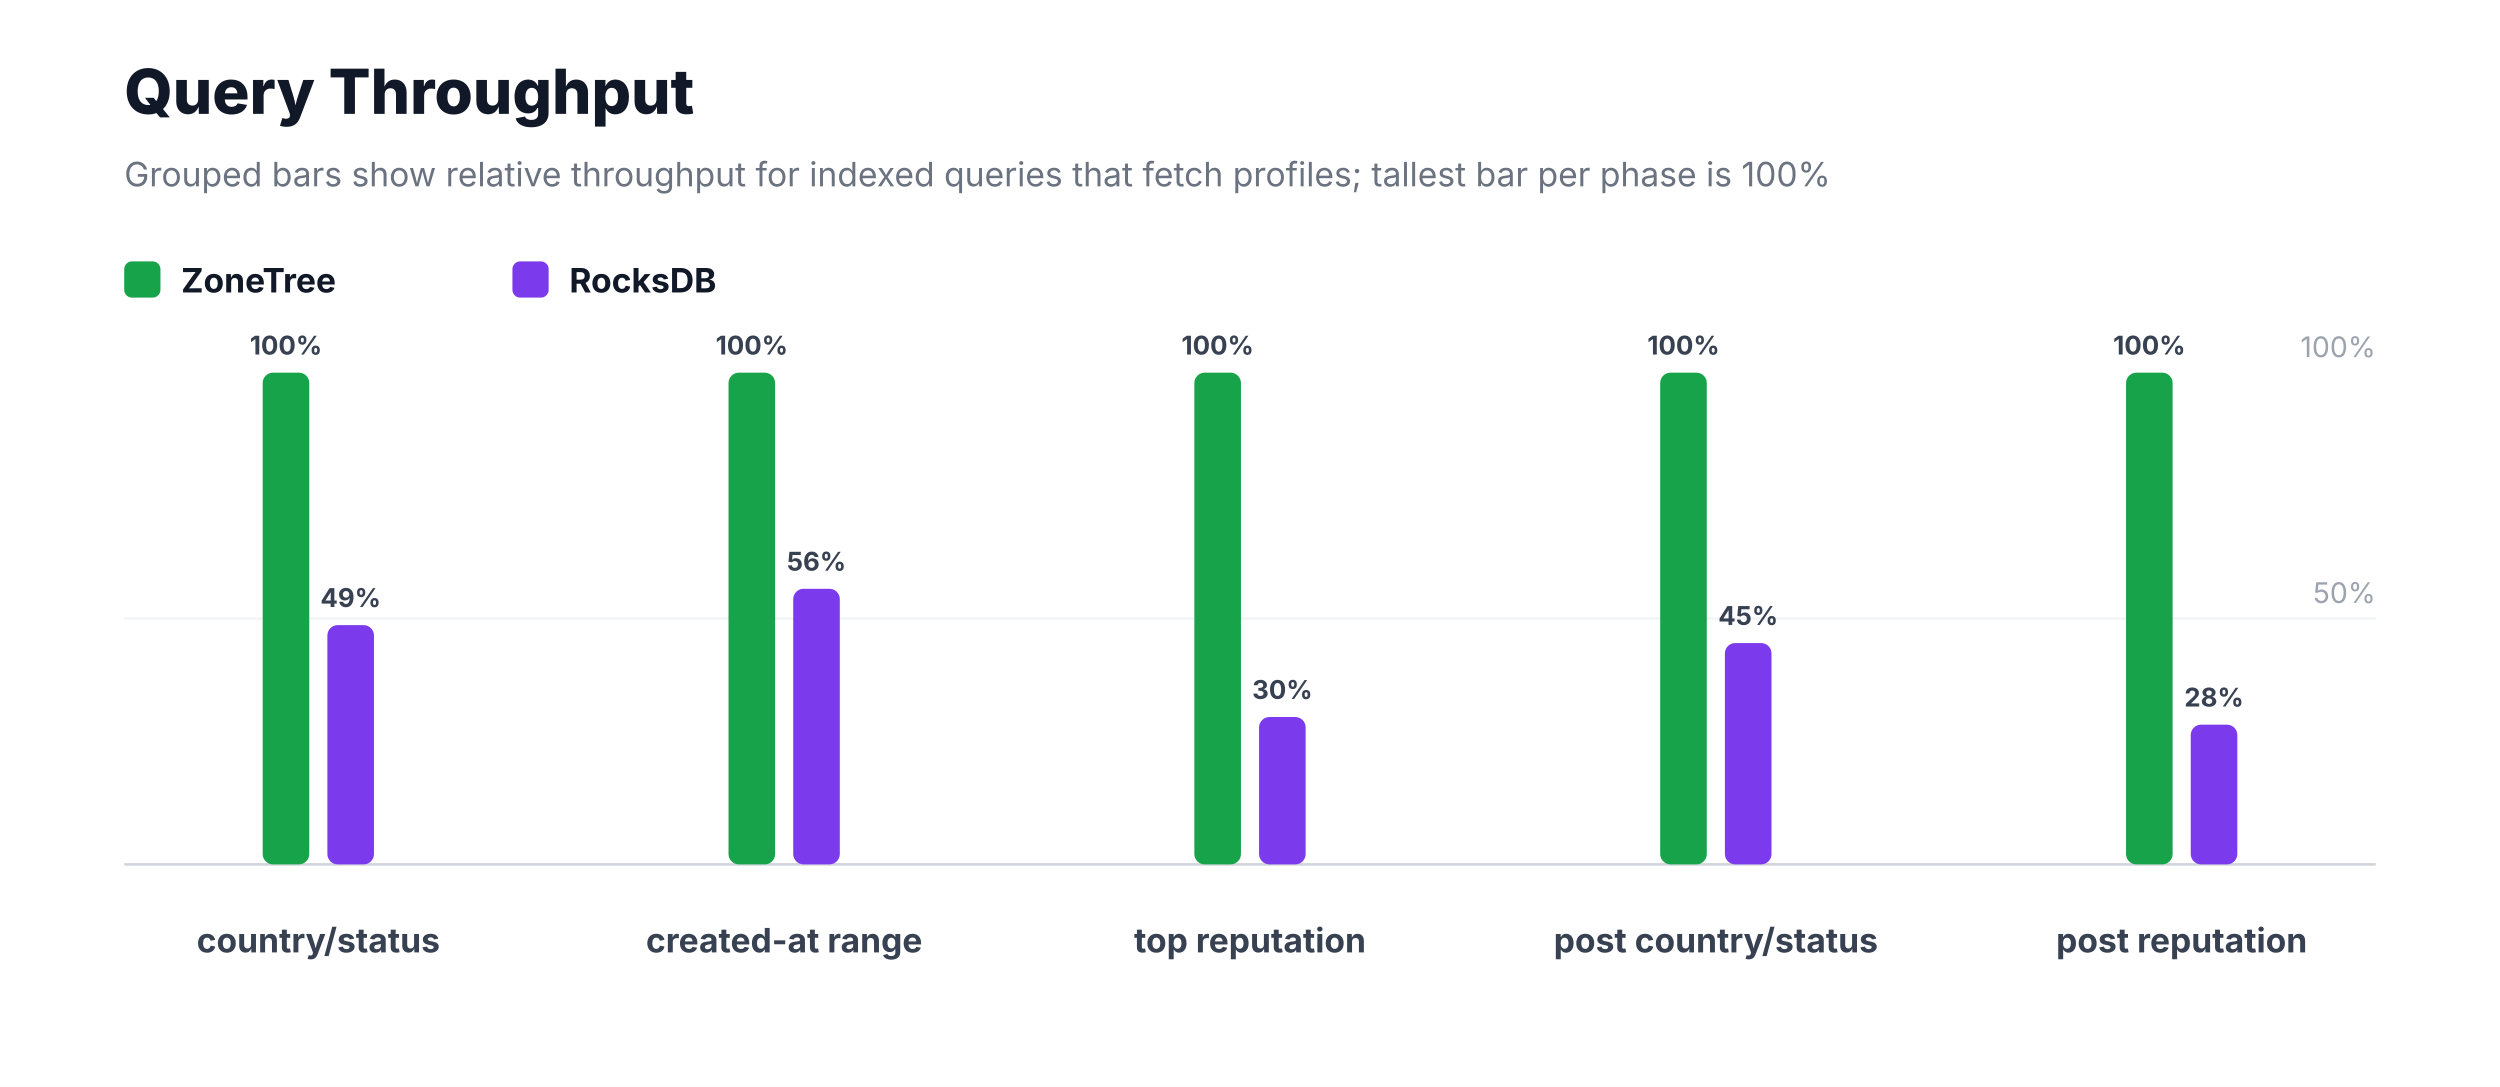
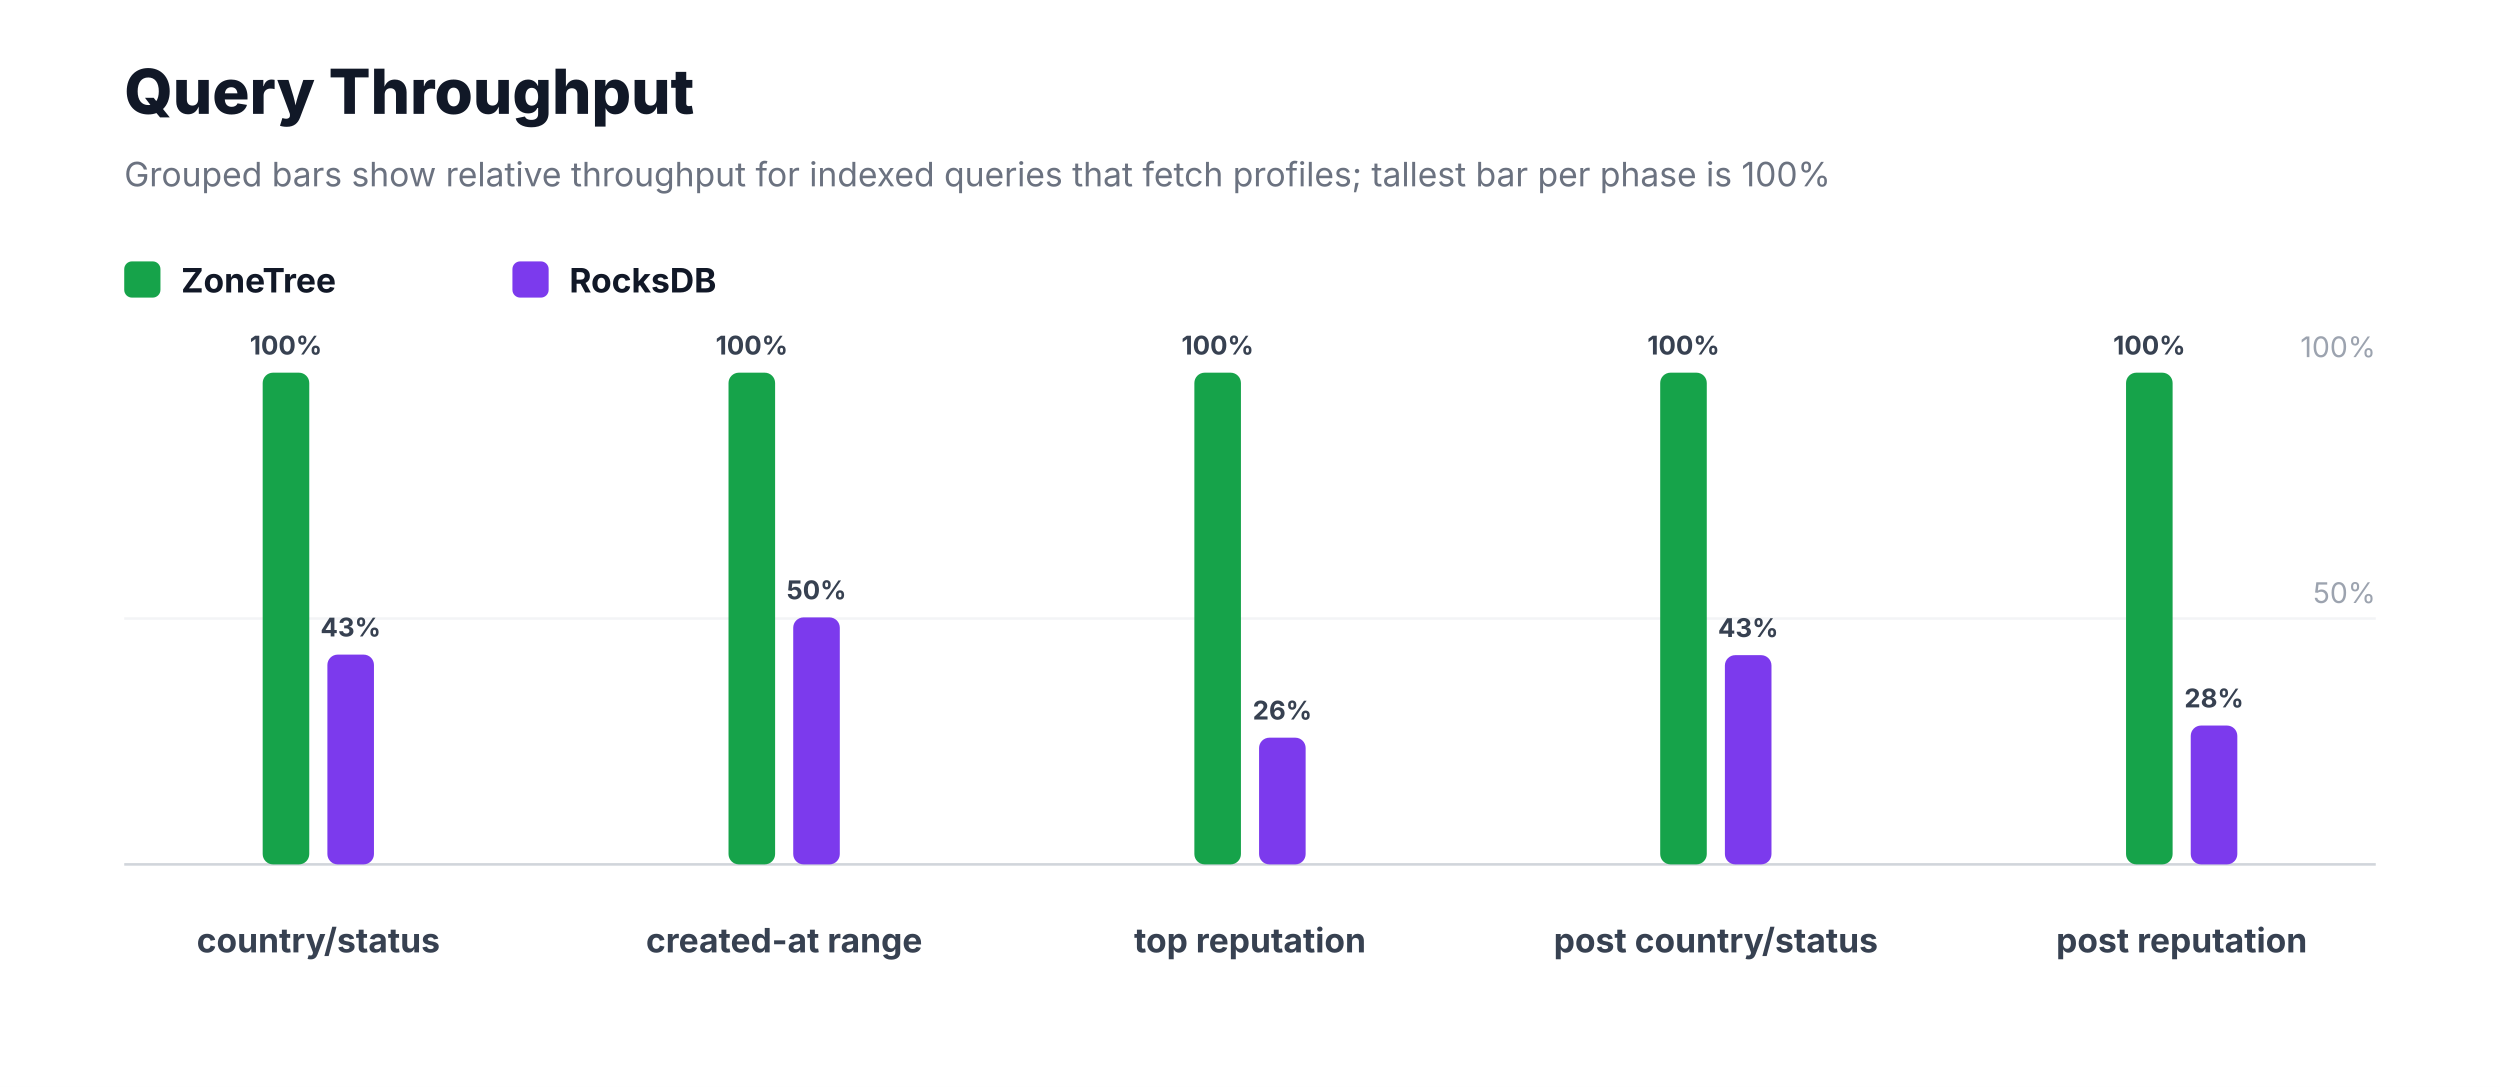
<svg xmlns="http://www.w3.org/2000/svg" width="966" height="420" viewBox="0 0 966 420" role="img" aria-label="Query Throughput">
  <style>
    text { font-family: Inter, Segoe UI, Arial, sans-serif; }
  </style>
  <rect width="100%" height="100%" fill="#ffffff" />
  <text x="48" y="44" font-size="24" font-weight="800" fill="#111827">Query Throughput</text>
  <text x="48" y="72" font-size="13" fill="#6b7280">Grouped bars show relative throughput for indexed queries that fetch profiles; tallest bar per phase is 100%</text>
  <rect x="48" y="101" width="14" height="14" rx="3" fill="#16a34a" />
  <text x="70" y="113" font-size="13" fill="#111827" text-anchor="start" font-weight="700">ZoneTree</text>
  <rect x="198" y="101" width="14" height="14" rx="3" fill="#7c3aed" />
  <text x="220" y="113" font-size="13" fill="#111827" text-anchor="start" font-weight="700">RocksDB</text>
  <line x1="48" y1="334" x2="918" y2="334" stroke="#d1d5db" stroke-width="1" />
  <line x1="48" y1="239" x2="918" y2="239" stroke="#f3f4f6" stroke-width="1" />
  <text x="918" y="233" font-size="11" fill="#9ca3af" text-anchor="end" font-weight="400">50%</text>
  <text x="918" y="138" font-size="11" fill="#9ca3af" text-anchor="end" font-weight="400">100%</text>
  <rect x="101.5" y="144" width="18" height="190" rx="4" fill="#16a34a" />
  <text x="110.5" y="137" font-size="10" fill="#374151" text-anchor="middle" font-weight="700">100%</text>
-   <rect x="126.5" y="241.54" width="18" height="92.46" rx="4" fill="#7c3aed" />
-   <text x="135.5" y="234.54" font-size="10" fill="#374151" text-anchor="middle" font-weight="700">49%</text>
+   <rect x="126.5" y="252.94" width="18" height="81.06" rx="4" fill="#7c3aed" />
+   <text x="135.5" y="245.94" font-size="10" fill="#374151" text-anchor="middle" font-weight="700">43%</text>
  <text x="123" y="368" font-size="13" fill="#374151" text-anchor="middle" font-weight="700">country/status</text>
  <rect x="281.5" y="144" width="18" height="190" rx="4" fill="#16a34a" />
  <text x="290.5" y="137" font-size="10" fill="#374151" text-anchor="middle" font-weight="700">100%</text>
-   <rect x="306.5" y="227.5" width="18" height="106.5" rx="4" fill="#7c3aed" />
-   <text x="315.5" y="220.5" font-size="10" fill="#374151" text-anchor="middle" font-weight="700">56%</text>
+   <rect x="306.5" y="238.56" width="18" height="95.44" rx="4" fill="#7c3aed" />
+   <text x="315.5" y="231.56" font-size="10" fill="#374151" text-anchor="middle" font-weight="700">50%</text>
  <text x="303" y="368" font-size="13" fill="#374151" text-anchor="middle" font-weight="700">created-at range</text>
  <rect x="461.5" y="144" width="18" height="190" rx="4" fill="#16a34a" />
  <text x="470.5" y="137" font-size="10" fill="#374151" text-anchor="middle" font-weight="700">100%</text>
-   <rect x="486.5" y="277.06" width="18" height="56.94" rx="4" fill="#7c3aed" />
-   <text x="495.5" y="270.06" font-size="10" fill="#374151" text-anchor="middle" font-weight="700">30%</text>
+   <rect x="486.5" y="285.04" width="18" height="48.96" rx="4" fill="#7c3aed" />
+   <text x="495.5" y="278.04" font-size="10" fill="#374151" text-anchor="middle" font-weight="700">26%</text>
  <text x="483" y="368" font-size="13" fill="#374151" text-anchor="middle" font-weight="700">top reputation</text>
  <rect x="641.5" y="144" width="18" height="190" rx="4" fill="#16a34a" />
  <text x="650.5" y="137" font-size="10" fill="#374151" text-anchor="middle" font-weight="700">100%</text>
-   <rect x="666.5" y="248.47" width="18" height="85.53" rx="4" fill="#7c3aed" />
-   <text x="675.5" y="241.47" font-size="10" fill="#374151" text-anchor="middle" font-weight="700">45%</text>
+   <rect x="666.5" y="253.15" width="18" height="80.85" rx="4" fill="#7c3aed" />
+   <text x="675.5" y="246.15" font-size="10" fill="#374151" text-anchor="middle" font-weight="700">43%</text>
  <text x="663" y="368" font-size="13" fill="#374151" text-anchor="middle" font-weight="700">post country/status</text>
  <rect x="821.5" y="144" width="18" height="190" rx="4" fill="#16a34a" />
  <text x="830.5" y="137" font-size="10" fill="#374151" text-anchor="middle" font-weight="700">100%</text>
-   <rect x="846.5" y="280.01" width="18" height="53.99" rx="4" fill="#7c3aed" />
-   <text x="855.5" y="273.01" font-size="10" fill="#374151" text-anchor="middle" font-weight="700">28%</text>
+   <rect x="846.5" y="280.35" width="18" height="53.65" rx="4" fill="#7c3aed" />
+   <text x="855.5" y="273.35" font-size="10" fill="#374151" text-anchor="middle" font-weight="700">28%</text>
  <text x="843" y="368" font-size="13" fill="#374151" text-anchor="middle" font-weight="700">post reputation</text>
</svg>
